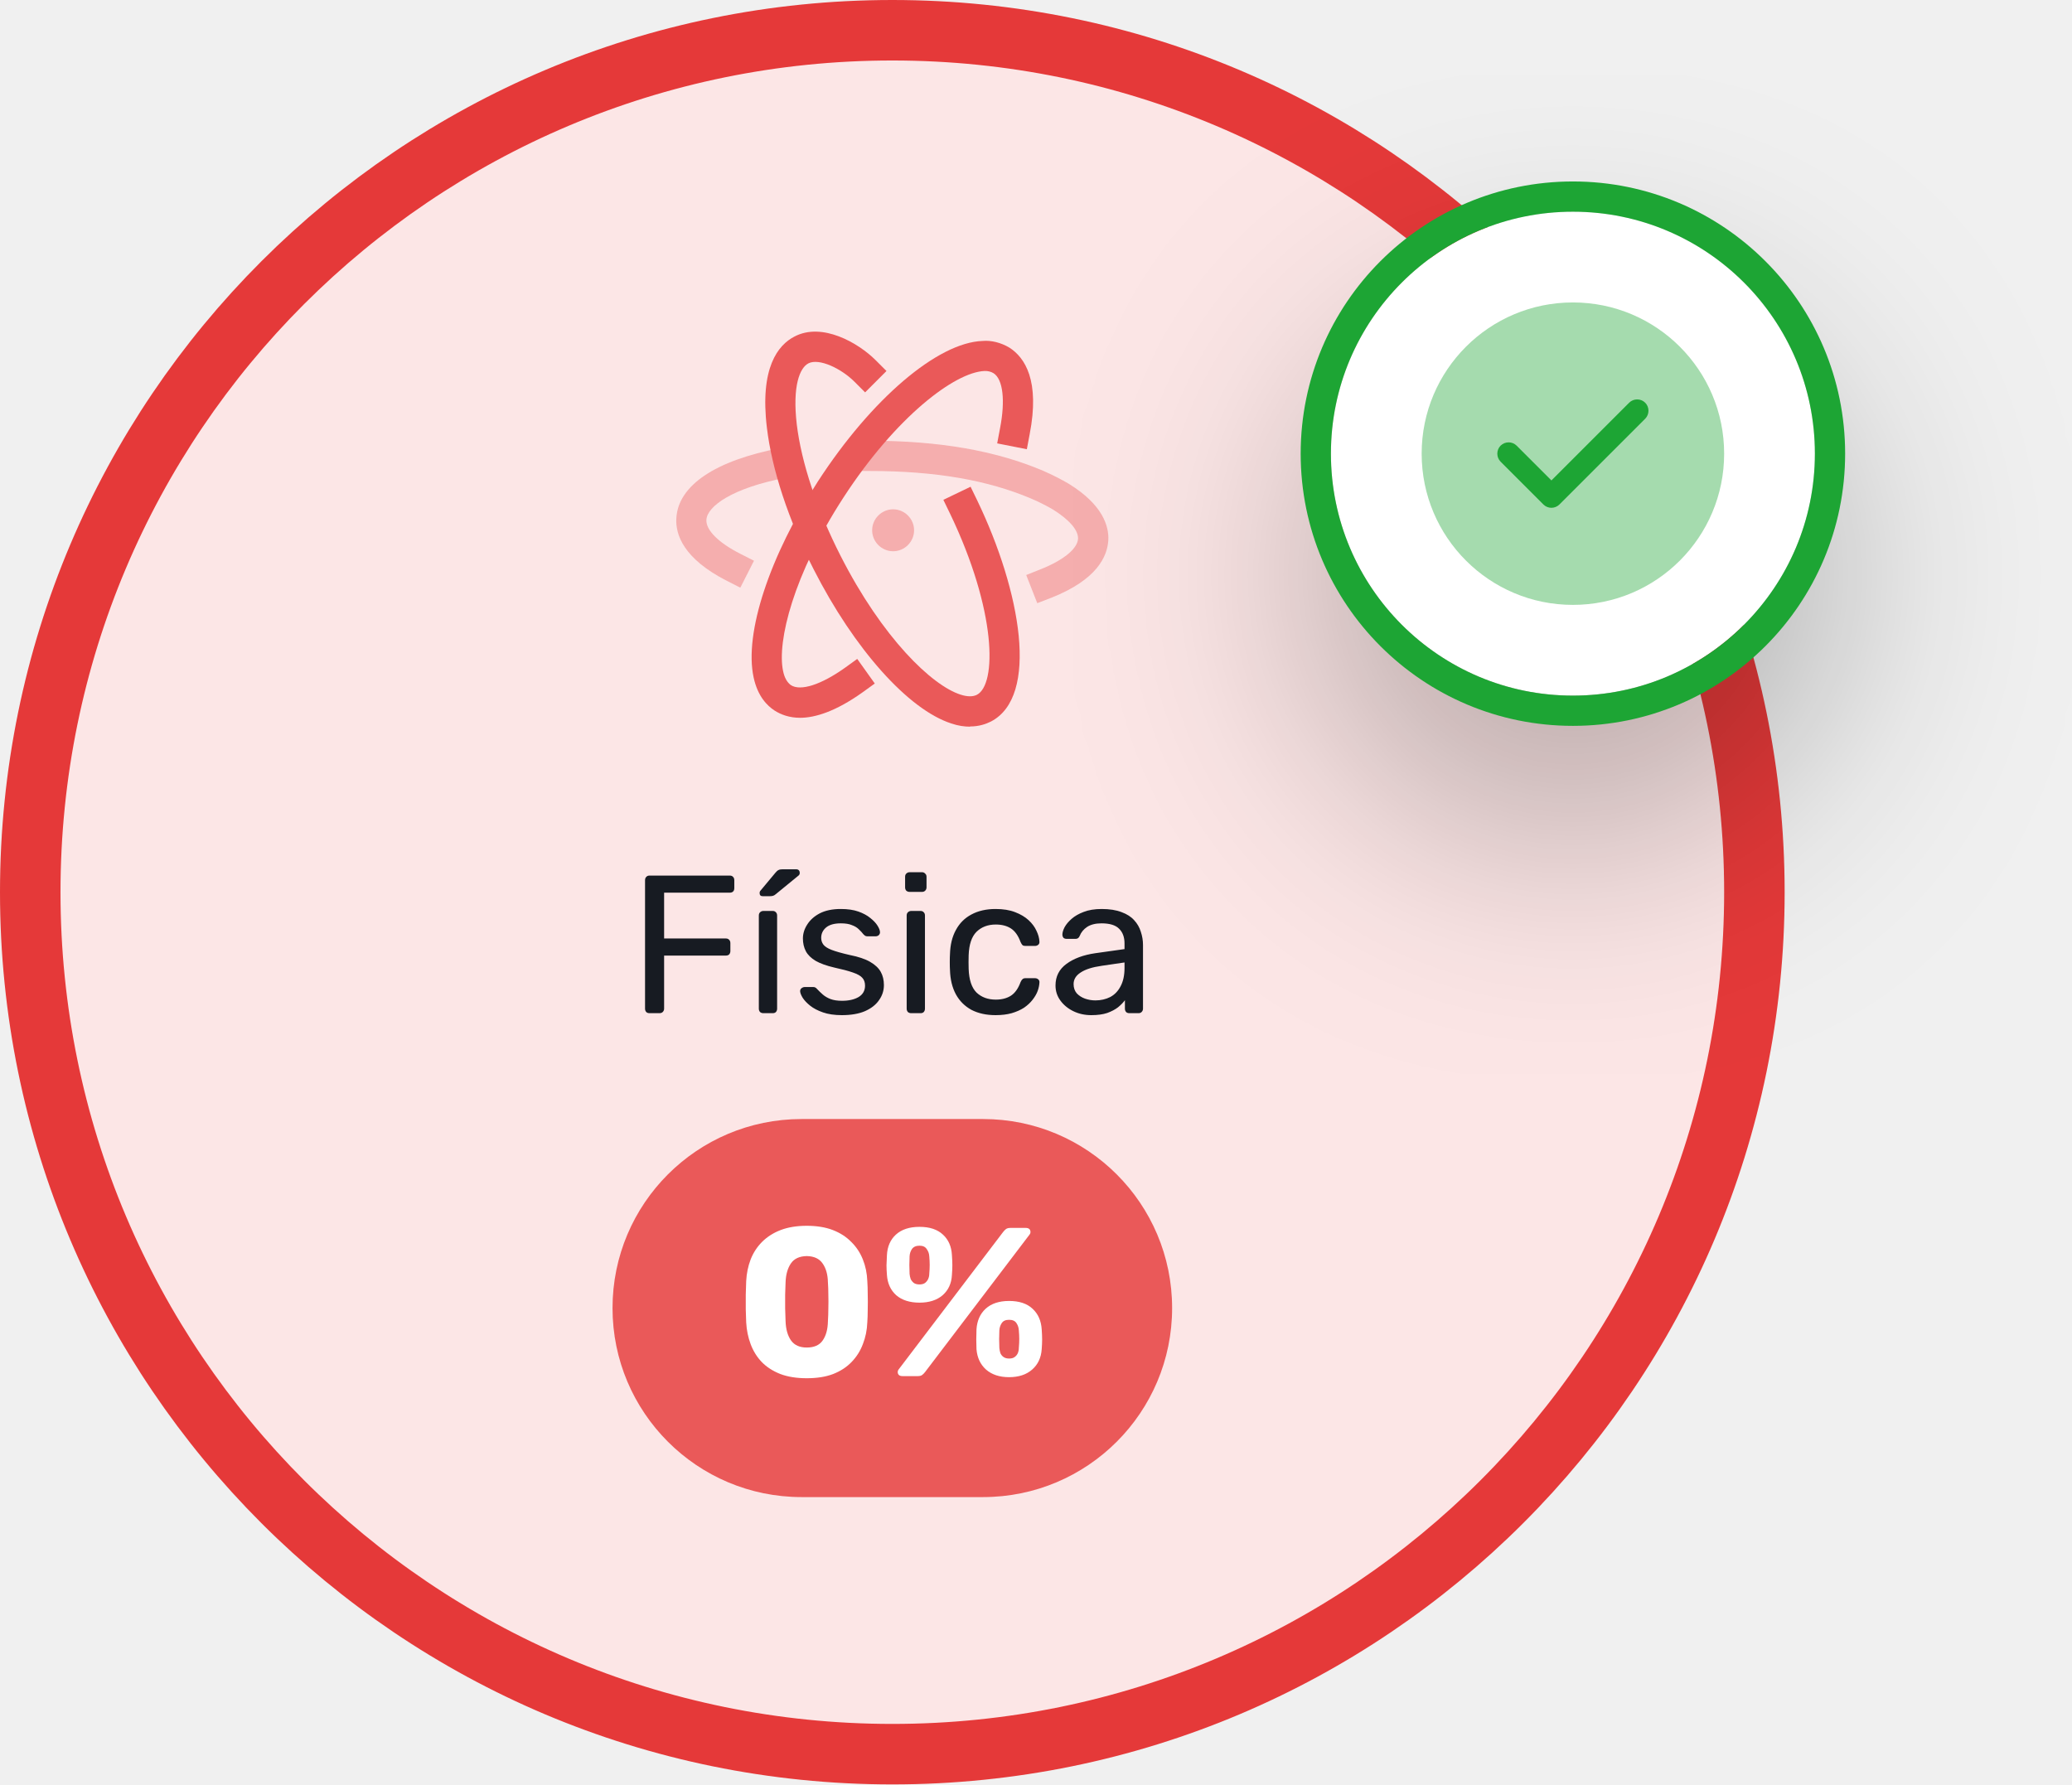
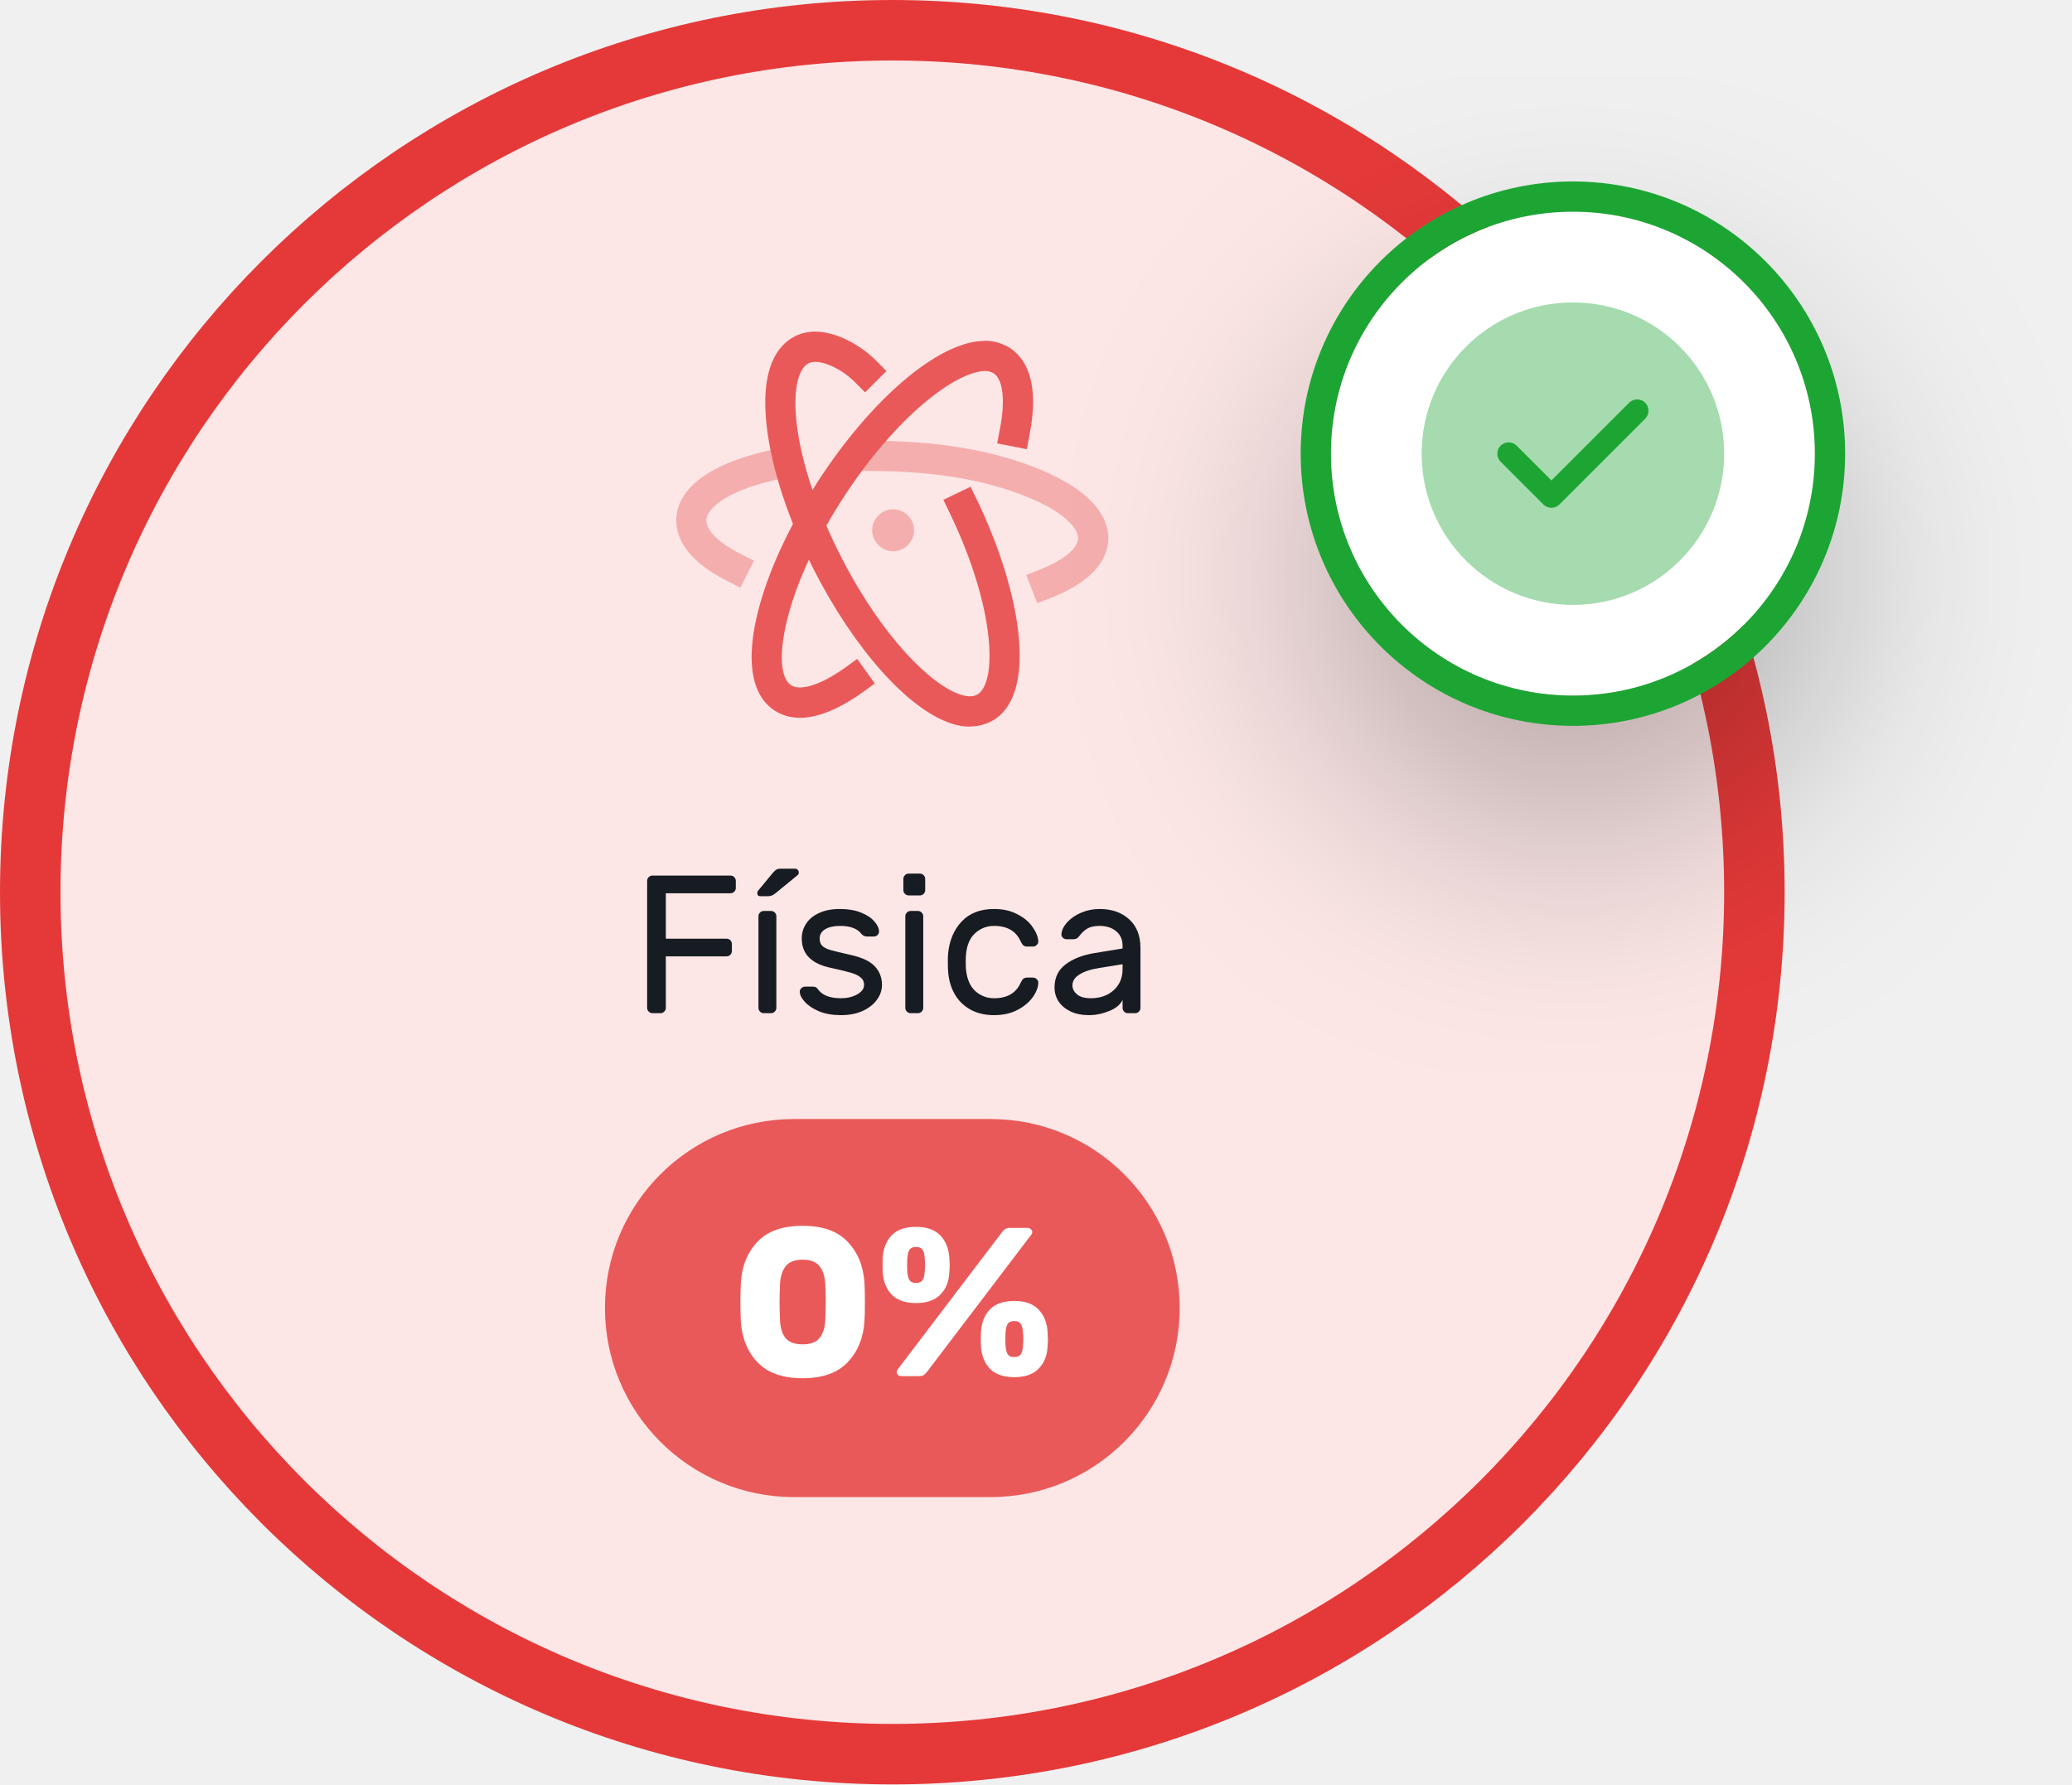
<svg xmlns="http://www.w3.org/2000/svg" width="137" height="118" viewBox="0 0 137 118" fill="none">
  <rect x="2" y="2" width="114" height="114" rx="57" fill="#FCE6E6" />
  <rect x="2" y="2" width="114" height="114" rx="57" stroke="#E53939" stroke-width="4" />
  <path opacity="0.4" d="M68.587 39.893L67.853 38.026L68.787 37.653C70.306 37.053 71.24 36.293 71.28 35.627C71.306 35.066 70.707 34.373 69.64 33.706C69.24 33.467 68.746 33.213 68.186 32.973C65.306 31.747 61.827 31.146 57.533 31.146H56.533V29.146H57.533C62.093 29.146 65.84 29.8 68.973 31.133C69.613 31.413 70.186 31.706 70.68 32C72.92 33.386 73.333 34.8 73.28 35.733C73.213 36.813 72.52 38.333 69.533 39.52L68.6 39.88L68.587 39.893Z" fill="#EA5959" />
  <path opacity="0.4" d="M48.96 38.867L48.067 38.413C45.187 36.947 44.654 35.347 44.72 34.267C44.84 32.107 47.28 30.453 51.614 29.627L52.6 29.44L52.974 31.4L51.987 31.587C48.413 32.267 46.76 33.48 46.707 34.373C46.667 35.053 47.507 35.893 48.96 36.627L49.853 37.08L48.947 38.867H48.96Z" fill="#EA5959" />
  <path d="M52.907 47.467C52.187 47.467 51.627 47.253 51.214 46.987C50.72 46.667 50.094 46.04 49.827 44.787C49.2 41.867 50.88 36.773 54.094 31.813C57.627 26.373 62 22.653 64.96 22.547C65.534 22.493 66.187 22.653 66.76 23C67.76 23.653 68.774 25.16 68.08 28.72L67.894 29.707L65.934 29.32L66.12 28.333C66.48 26.493 66.32 25.08 65.694 24.68C65.52 24.573 65.294 24.52 65.094 24.533C63.134 24.613 59.24 27.56 55.774 32.893C52.44 38.027 51.374 42.427 51.774 44.36C51.867 44.827 52.054 45.133 52.294 45.307C52.934 45.72 54.294 45.28 55.867 44.16L56.68 43.573L57.84 45.2L57.027 45.787C55.267 47.04 53.907 47.467 52.894 47.467H52.907Z" fill="#EA5959" />
  <path d="M64.134 48.053C63.774 48.053 63.361 48 62.894 47.84C60.054 46.92 56.481 42.92 53.801 37.653C52.134 34.387 51.041 31.067 50.708 28.294C50.227 24.32 51.441 22.814 52.534 22.253C54.361 21.294 56.748 22.667 57.907 23.827L58.614 24.534L57.201 25.947L56.494 25.24C55.627 24.373 54.161 23.667 53.454 24.027C52.881 24.32 52.388 25.52 52.681 28.053C52.987 30.6 54.014 33.68 55.574 36.747C58.347 42.2 61.627 45.333 63.508 45.933C63.961 46.08 64.321 46.08 64.588 45.947C65.921 45.267 65.894 40.373 62.814 33.96L62.374 33.053L64.174 32.187L64.614 33.093C67.507 39.107 68.734 46.067 65.507 47.72C65.188 47.88 64.734 48.04 64.147 48.04L64.134 48.053Z" fill="#EA5959" />
  <path opacity="0.4" fill-rule="evenodd" clip-rule="evenodd" d="M57.666 35.066C57.666 34.306 58.293 33.68 59.053 33.68C59.813 33.68 60.439 34.306 60.439 35.066C60.439 35.826 59.813 36.453 59.053 36.453C58.293 36.453 57.666 35.826 57.666 35.066Z" fill="#EA5959" />
-   <path d="M42.949 67C42.853 67 42.78 66.974 42.728 66.922C42.676 66.861 42.65 66.788 42.65 66.701V58.212C42.65 58.117 42.676 58.043 42.728 57.991C42.78 57.93 42.853 57.9 42.949 57.9H48.253C48.348 57.9 48.422 57.93 48.474 57.991C48.526 58.043 48.552 58.117 48.552 58.212V58.732C48.552 58.827 48.526 58.901 48.474 58.953C48.422 59.005 48.348 59.031 48.253 59.031H43.911V62.06H47.993C48.088 62.06 48.162 62.09 48.214 62.151C48.266 62.203 48.292 62.277 48.292 62.372V62.892C48.292 62.979 48.266 63.052 48.214 63.113C48.162 63.165 48.088 63.191 47.993 63.191H43.911V66.701C43.911 66.788 43.88 66.861 43.82 66.922C43.768 66.974 43.694 67 43.599 67H42.949ZM50.473 67C50.386 67 50.313 66.974 50.252 66.922C50.2 66.861 50.174 66.788 50.174 66.701V60.539C50.174 60.452 50.2 60.383 50.252 60.331C50.313 60.27 50.386 60.24 50.473 60.24H51.097C51.184 60.24 51.253 60.27 51.305 60.331C51.357 60.383 51.383 60.452 51.383 60.539V66.701C51.383 66.788 51.357 66.861 51.305 66.922C51.253 66.974 51.184 67 51.097 67H50.473ZM50.434 59.265C50.295 59.265 50.226 59.196 50.226 59.057C50.226 58.988 50.248 58.931 50.291 58.888L51.266 57.718C51.344 57.623 51.413 57.562 51.474 57.536C51.535 57.501 51.626 57.484 51.747 57.484H52.631C52.796 57.484 52.878 57.566 52.878 57.731C52.878 57.792 52.856 57.844 52.813 57.887L51.305 59.122C51.236 59.183 51.171 59.222 51.11 59.239C51.049 59.256 50.971 59.265 50.876 59.265H50.434ZM55.662 67.13C55.177 67.13 54.761 67.069 54.414 66.948C54.068 66.827 53.786 66.679 53.569 66.506C53.353 66.333 53.188 66.159 53.075 65.986C52.971 65.813 52.915 65.674 52.906 65.57C52.898 65.475 52.928 65.401 52.997 65.349C53.067 65.297 53.136 65.271 53.205 65.271H53.777C53.829 65.271 53.868 65.28 53.894 65.297C53.929 65.306 53.972 65.34 54.024 65.401C54.137 65.522 54.263 65.644 54.401 65.765C54.54 65.886 54.709 65.986 54.908 66.064C55.116 66.142 55.372 66.181 55.675 66.181C56.117 66.181 56.481 66.099 56.767 65.934C57.053 65.761 57.196 65.509 57.196 65.18C57.196 64.963 57.136 64.79 57.014 64.66C56.902 64.53 56.694 64.413 56.39 64.309C56.096 64.205 55.688 64.097 55.168 63.984C54.648 63.863 54.237 63.715 53.933 63.542C53.63 63.36 53.413 63.148 53.283 62.905C53.153 62.654 53.088 62.372 53.088 62.06C53.088 61.739 53.184 61.432 53.374 61.137C53.565 60.834 53.842 60.587 54.206 60.396C54.579 60.205 55.043 60.11 55.597 60.11C56.048 60.11 56.434 60.166 56.754 60.279C57.075 60.392 57.339 60.535 57.547 60.708C57.755 60.873 57.911 61.037 58.015 61.202C58.119 61.367 58.176 61.505 58.184 61.618C58.193 61.705 58.167 61.778 58.106 61.839C58.046 61.891 57.976 61.917 57.898 61.917H57.352C57.292 61.917 57.24 61.904 57.196 61.878C57.162 61.852 57.127 61.822 57.092 61.787C57.006 61.674 56.902 61.562 56.78 61.449C56.668 61.336 56.516 61.245 56.325 61.176C56.143 61.098 55.901 61.059 55.597 61.059C55.164 61.059 54.839 61.15 54.622 61.332C54.406 61.514 54.297 61.744 54.297 62.021C54.297 62.186 54.345 62.333 54.44 62.463C54.536 62.593 54.718 62.71 54.986 62.814C55.255 62.918 55.654 63.031 56.182 63.152C56.754 63.265 57.205 63.416 57.534 63.607C57.864 63.798 58.098 64.019 58.236 64.27C58.375 64.521 58.444 64.812 58.444 65.141C58.444 65.505 58.336 65.839 58.119 66.142C57.911 66.445 57.599 66.688 57.183 66.87C56.776 67.043 56.269 67.13 55.662 67.13ZM60.248 67C60.162 67 60.088 66.974 60.027 66.922C59.975 66.861 59.949 66.788 59.949 66.701V60.539C59.949 60.452 59.975 60.383 60.027 60.331C60.088 60.27 60.162 60.24 60.248 60.24H60.872C60.959 60.24 61.028 60.27 61.08 60.331C61.132 60.383 61.158 60.452 61.158 60.539V66.701C61.158 66.788 61.132 66.861 61.08 66.922C61.028 66.974 60.959 67 60.872 67H60.248ZM60.144 58.979C60.058 58.979 59.984 58.953 59.923 58.901C59.871 58.84 59.845 58.767 59.845 58.68V57.978C59.845 57.891 59.871 57.822 59.923 57.77C59.984 57.709 60.058 57.679 60.144 57.679H60.963C61.05 57.679 61.119 57.709 61.171 57.77C61.232 57.822 61.262 57.891 61.262 57.978V58.68C61.262 58.767 61.232 58.84 61.171 58.901C61.119 58.953 61.05 58.979 60.963 58.979H60.144ZM65.828 67.13C65.212 67.13 64.679 67.013 64.229 66.779C63.787 66.536 63.444 66.194 63.202 65.752C62.959 65.301 62.829 64.764 62.812 64.14C62.803 64.01 62.799 63.837 62.799 63.62C62.799 63.403 62.803 63.23 62.812 63.1C62.829 62.476 62.959 61.943 63.202 61.501C63.444 61.05 63.787 60.708 64.229 60.474C64.679 60.231 65.212 60.11 65.828 60.11C66.33 60.11 66.759 60.179 67.115 60.318C67.479 60.457 67.778 60.634 68.012 60.851C68.246 61.068 68.419 61.302 68.532 61.553C68.653 61.804 68.718 62.043 68.727 62.268C68.735 62.355 68.709 62.424 68.649 62.476C68.588 62.528 68.514 62.554 68.428 62.554H67.804C67.717 62.554 67.652 62.537 67.609 62.502C67.565 62.459 67.522 62.389 67.479 62.294C67.323 61.869 67.11 61.57 66.842 61.397C66.573 61.224 66.239 61.137 65.841 61.137C65.321 61.137 64.896 61.297 64.567 61.618C64.246 61.939 64.073 62.454 64.047 63.165C64.038 63.477 64.038 63.78 64.047 64.075C64.073 64.794 64.246 65.314 64.567 65.635C64.896 65.947 65.321 66.103 65.841 66.103C66.239 66.103 66.573 66.016 66.842 65.843C67.11 65.67 67.323 65.371 67.479 64.946C67.522 64.851 67.565 64.786 67.609 64.751C67.652 64.708 67.717 64.686 67.804 64.686H68.428C68.514 64.686 68.588 64.712 68.649 64.764C68.709 64.816 68.735 64.885 68.727 64.972C68.718 65.154 68.679 65.34 68.61 65.531C68.54 65.722 68.428 65.917 68.272 66.116C68.124 66.307 67.938 66.48 67.713 66.636C67.487 66.783 67.214 66.905 66.894 67C66.582 67.087 66.226 67.13 65.828 67.13ZM72.156 67.13C71.722 67.13 71.328 67.043 70.973 66.87C70.617 66.697 70.331 66.463 70.115 66.168C69.898 65.873 69.79 65.54 69.79 65.167C69.79 64.569 70.032 64.092 70.518 63.737C71.003 63.382 71.636 63.148 72.416 63.035L74.353 62.762V62.385C74.353 61.969 74.231 61.644 73.989 61.41C73.755 61.176 73.369 61.059 72.832 61.059C72.442 61.059 72.125 61.137 71.883 61.293C71.649 61.449 71.484 61.648 71.389 61.891C71.337 62.021 71.246 62.086 71.116 62.086H70.531C70.435 62.086 70.362 62.06 70.31 62.008C70.266 61.947 70.245 61.878 70.245 61.8C70.245 61.67 70.292 61.51 70.388 61.319C70.492 61.128 70.648 60.942 70.856 60.76C71.064 60.578 71.328 60.426 71.649 60.305C71.978 60.175 72.377 60.11 72.845 60.11C73.365 60.11 73.802 60.179 74.158 60.318C74.513 60.448 74.79 60.626 74.99 60.851C75.198 61.076 75.345 61.332 75.432 61.618C75.527 61.904 75.575 62.194 75.575 62.489V66.701C75.575 66.788 75.544 66.861 75.484 66.922C75.432 66.974 75.362 67 75.276 67H74.678C74.582 67 74.509 66.974 74.457 66.922C74.405 66.861 74.379 66.788 74.379 66.701V66.142C74.266 66.298 74.114 66.454 73.924 66.61C73.733 66.757 73.495 66.883 73.209 66.987C72.923 67.082 72.572 67.13 72.156 67.13ZM72.429 66.155C72.784 66.155 73.109 66.081 73.404 65.934C73.698 65.778 73.928 65.54 74.093 65.219C74.266 64.898 74.353 64.495 74.353 64.01V63.646L72.845 63.867C72.229 63.954 71.766 64.101 71.454 64.309C71.142 64.508 70.986 64.764 70.986 65.076C70.986 65.319 71.055 65.522 71.194 65.687C71.341 65.843 71.523 65.96 71.74 66.038C71.965 66.116 72.195 66.155 72.429 66.155Z" fill="#171B22" />
-   <rect x="40.5" y="74" width="37" height="25" rx="12.5" fill="#EA5959" />
-   <path d="M53.342 91.14C52.67 91.14 52.086 91.047 51.592 90.86C51.097 90.664 50.686 90.398 50.36 90.062C50.042 89.726 49.8 89.334 49.632 88.886C49.464 88.438 49.366 87.957 49.338 87.444C49.328 87.192 49.319 86.907 49.31 86.59C49.31 86.263 49.31 85.937 49.31 85.61C49.319 85.274 49.328 84.975 49.338 84.714C49.366 84.201 49.464 83.725 49.632 83.286C49.809 82.838 50.061 82.451 50.388 82.124C50.724 81.788 51.134 81.527 51.62 81.34C52.114 81.153 52.688 81.06 53.342 81.06C54.004 81.06 54.578 81.153 55.064 81.34C55.549 81.527 55.955 81.788 56.282 82.124C56.618 82.451 56.874 82.838 57.052 83.286C57.229 83.725 57.327 84.201 57.346 84.714C57.364 84.975 57.374 85.274 57.374 85.61C57.383 85.937 57.383 86.263 57.374 86.59C57.374 86.907 57.364 87.192 57.346 87.444C57.327 87.957 57.229 88.438 57.052 88.886C56.884 89.334 56.636 89.726 56.31 90.062C55.992 90.398 55.586 90.664 55.092 90.86C54.606 91.047 54.023 91.14 53.342 91.14ZM53.342 89.11C53.827 89.11 54.177 88.956 54.392 88.648C54.616 88.331 54.732 87.906 54.742 87.374C54.76 87.103 54.77 86.819 54.77 86.52C54.779 86.221 54.779 85.923 54.77 85.624C54.77 85.325 54.76 85.05 54.742 84.798C54.732 84.285 54.616 83.869 54.392 83.552C54.177 83.235 53.827 83.071 53.342 83.062C52.856 83.071 52.506 83.235 52.292 83.552C52.077 83.869 51.96 84.285 51.942 84.798C51.932 85.05 51.923 85.325 51.914 85.624C51.914 85.923 51.914 86.221 51.914 86.52C51.923 86.819 51.932 87.103 51.942 87.374C51.96 87.906 52.082 88.331 52.306 88.648C52.53 88.956 52.875 89.11 53.342 89.11ZM59.679 91C59.465 91 59.357 90.907 59.357 90.72C59.357 90.664 59.376 90.613 59.413 90.566L66.329 81.466C66.395 81.382 66.46 81.317 66.525 81.27C66.591 81.223 66.689 81.2 66.819 81.2H67.813C68.028 81.2 68.135 81.293 68.135 81.48C68.135 81.536 68.117 81.587 68.079 81.634L61.163 90.734C61.098 90.818 61.033 90.883 60.967 90.93C60.902 90.977 60.804 91 60.673 91H59.679ZM66.721 91.07C66.087 91.07 65.578 90.902 65.195 90.566C64.822 90.23 64.612 89.782 64.565 89.222C64.556 88.979 64.551 88.765 64.551 88.578C64.551 88.391 64.556 88.167 64.565 87.906C64.603 87.337 64.803 86.884 65.167 86.548C65.541 86.203 66.059 86.03 66.721 86.03C67.393 86.03 67.911 86.203 68.275 86.548C68.639 86.884 68.84 87.337 68.877 87.906C68.896 88.167 68.905 88.391 68.905 88.578C68.905 88.765 68.896 88.979 68.877 89.222C68.84 89.782 68.63 90.23 68.247 90.566C67.865 90.902 67.356 91.07 66.721 91.07ZM66.721 89.838C66.88 89.838 67.001 89.805 67.085 89.74C67.179 89.675 67.249 89.591 67.295 89.488C67.342 89.376 67.365 89.259 67.365 89.138C67.384 88.923 67.393 88.727 67.393 88.55C67.393 88.373 67.384 88.181 67.365 87.976C67.356 87.799 67.305 87.64 67.211 87.5C67.118 87.351 66.955 87.276 66.721 87.276C66.488 87.276 66.325 87.351 66.231 87.5C66.138 87.64 66.087 87.799 66.077 87.976C66.068 88.181 66.063 88.373 66.063 88.55C66.063 88.727 66.068 88.923 66.077 89.138C66.087 89.259 66.11 89.376 66.147 89.488C66.194 89.591 66.264 89.675 66.357 89.74C66.451 89.805 66.572 89.838 66.721 89.838ZM60.799 86.142C60.155 86.142 59.642 85.979 59.259 85.652C58.886 85.316 58.681 84.868 58.643 84.308C58.625 84.065 58.615 83.855 58.615 83.678C58.625 83.491 58.634 83.267 58.643 83.006C58.671 82.437 58.867 81.984 59.231 81.648C59.605 81.303 60.127 81.13 60.799 81.13C61.471 81.13 61.989 81.303 62.353 81.648C62.717 81.984 62.913 82.437 62.941 83.006C62.96 83.267 62.969 83.491 62.969 83.678C62.969 83.855 62.96 84.065 62.941 84.308C62.913 84.868 62.708 85.316 62.325 85.652C61.943 85.979 61.434 86.142 60.799 86.142ZM60.799 84.938C60.949 84.938 61.07 84.905 61.163 84.84C61.257 84.765 61.327 84.677 61.373 84.574C61.42 84.462 61.443 84.35 61.443 84.238C61.462 84.023 61.471 83.827 61.471 83.65C61.471 83.473 61.462 83.281 61.443 83.076C61.434 82.899 61.378 82.74 61.275 82.6C61.182 82.451 61.023 82.376 60.799 82.376C60.566 82.376 60.398 82.451 60.295 82.6C60.202 82.74 60.151 82.899 60.141 83.076C60.132 83.281 60.127 83.473 60.127 83.65C60.127 83.827 60.132 84.023 60.141 84.238C60.151 84.35 60.174 84.462 60.211 84.574C60.258 84.677 60.328 84.765 60.421 84.84C60.515 84.905 60.641 84.938 60.799 84.938Z" fill="white" />
-   <g filter="url(#filter0_d_16167_41088)">
+   <path d="M48.301 57.9C48.396 57.9 48.479 57.935 48.548 58.004C48.617 58.073 48.652 58.156 48.652 58.251V58.719C48.652 58.814 48.617 58.897 48.548 58.966C48.479 59.035 48.396 59.07 48.301 59.07H44.024V62.073H48.041C48.136 62.073 48.219 62.108 48.288 62.177C48.357 62.246 48.392 62.329 48.392 62.424V62.892C48.392 62.987 48.357 63.07 48.288 63.139C48.219 63.208 48.136 63.243 48.041 63.243H44.024V66.649C44.024 66.744 43.989 66.827 43.92 66.896C43.851 66.965 43.768 67 43.673 67H43.14C43.045 67 42.962 66.965 42.893 66.896C42.824 66.827 42.789 66.744 42.789 66.649V58.251C42.789 58.156 42.824 58.073 42.893 58.004C42.962 57.935 43.045 57.9 43.14 57.9H48.301ZM51.332 66.649C51.332 66.744 51.297 66.827 51.228 66.896C51.158 66.965 51.076 67 50.981 67H50.5C50.404 67 50.322 66.965 50.253 66.896C50.184 66.827 50.149 66.744 50.149 66.649V60.591C50.149 60.496 50.184 60.413 50.253 60.344C50.322 60.275 50.404 60.24 50.5 60.24H50.981C51.076 60.24 51.158 60.275 51.228 60.344C51.297 60.413 51.332 60.496 51.332 60.591V66.649ZM51.124 57.692C51.219 57.588 51.297 57.523 51.358 57.497C51.419 57.462 51.501 57.445 51.605 57.445H52.567C52.645 57.445 52.706 57.471 52.749 57.523C52.792 57.566 52.814 57.627 52.814 57.705C52.814 57.766 52.792 57.818 52.749 57.861L51.306 59.044C51.211 59.122 51.124 59.178 51.046 59.213C50.977 59.248 50.881 59.265 50.76 59.265H50.279C50.14 59.265 50.071 59.196 50.071 59.057C50.071 58.988 50.093 58.931 50.136 58.888L51.124 57.692ZM54.91 63.997C53.644 63.728 53.012 63.083 53.012 62.06C53.012 61.705 53.107 61.38 53.298 61.085C53.488 60.79 53.77 60.556 54.143 60.383C54.524 60.201 54.988 60.11 55.534 60.11C56.071 60.11 56.535 60.188 56.925 60.344C57.315 60.5 57.609 60.695 57.809 60.929C58.017 61.163 58.121 61.388 58.121 61.605C58.121 61.692 58.086 61.77 58.017 61.839C57.947 61.9 57.865 61.93 57.77 61.93H57.341C57.176 61.93 57.046 61.869 56.951 61.748C56.682 61.401 56.21 61.228 55.534 61.228C55.135 61.228 54.81 61.302 54.559 61.449C54.316 61.596 54.195 61.8 54.195 62.06C54.195 62.277 54.255 62.441 54.377 62.554C54.498 62.667 54.68 62.758 54.923 62.827C55.165 62.896 55.594 63 56.21 63.139C56.972 63.304 57.514 63.555 57.835 63.893C58.155 64.231 58.316 64.643 58.316 65.128C58.316 65.483 58.203 65.813 57.978 66.116C57.761 66.419 57.445 66.666 57.029 66.857C56.621 67.039 56.145 67.13 55.599 67.13C55.061 67.13 54.585 67.048 54.169 66.883C53.761 66.71 53.445 66.502 53.22 66.259C52.994 66.016 52.882 65.787 52.882 65.57C52.882 65.483 52.916 65.41 52.986 65.349C53.055 65.28 53.137 65.245 53.233 65.245H53.701C53.779 65.245 53.848 65.254 53.909 65.271C53.969 65.288 54.026 65.336 54.078 65.414C54.364 65.813 54.871 66.012 55.599 66.012C56.006 66.012 56.361 65.93 56.665 65.765C56.977 65.592 57.133 65.379 57.133 65.128C57.133 64.92 57.055 64.755 56.899 64.634C56.751 64.504 56.535 64.4 56.249 64.322C55.963 64.235 55.516 64.127 54.91 63.997ZM61.174 58.862C61.174 58.957 61.139 59.04 61.07 59.109C61 59.178 60.918 59.213 60.823 59.213H60.082C59.986 59.213 59.904 59.178 59.835 59.109C59.765 59.04 59.731 58.957 59.731 58.862V58.121C59.731 58.026 59.765 57.943 59.835 57.874C59.904 57.805 59.986 57.77 60.082 57.77H60.823C60.918 57.77 61 57.805 61.07 57.874C61.139 57.943 61.174 58.026 61.174 58.121V58.862ZM61.044 66.649C61.044 66.744 61.009 66.827 60.94 66.896C60.87 66.965 60.788 67 60.693 67H60.212C60.116 67 60.034 66.965 59.965 66.896C59.895 66.827 59.861 66.744 59.861 66.649V60.591C59.861 60.496 59.895 60.413 59.965 60.344C60.034 60.275 60.116 60.24 60.212 60.24H60.693C60.788 60.24 60.87 60.275 60.94 60.344C61.009 60.413 61.044 60.496 61.044 60.591V66.649ZM65.727 66.012C66.593 66.012 67.178 65.674 67.481 64.998C67.542 64.868 67.603 64.777 67.663 64.725C67.724 64.673 67.806 64.647 67.91 64.647H68.3C68.396 64.647 68.478 64.682 68.547 64.751C68.617 64.812 68.651 64.885 68.651 64.972C68.651 65.267 68.534 65.583 68.3 65.921C68.067 66.259 67.728 66.545 67.287 66.779C66.844 67.013 66.325 67.13 65.727 67.13C65.111 67.13 64.578 67 64.127 66.74C63.677 66.48 63.33 66.125 63.087 65.674C62.845 65.215 62.711 64.703 62.684 64.14C62.676 64.036 62.672 63.837 62.672 63.542C62.672 63.334 62.676 63.187 62.684 63.1C62.763 62.216 63.062 61.497 63.581 60.942C64.102 60.387 64.817 60.11 65.727 60.11C66.325 60.11 66.84 60.227 67.273 60.461C67.716 60.686 68.049 60.968 68.275 61.306C68.508 61.635 68.634 61.947 68.651 62.242C68.66 62.337 68.626 62.42 68.547 62.489C68.478 62.558 68.396 62.593 68.3 62.593H67.91C67.806 62.593 67.724 62.567 67.663 62.515C67.603 62.463 67.542 62.372 67.481 62.242C67.178 61.566 66.593 61.228 65.727 61.228C65.25 61.228 64.834 61.388 64.478 61.709C64.123 62.03 63.919 62.515 63.867 63.165C63.859 63.26 63.855 63.416 63.855 63.633C63.855 63.832 63.859 63.98 63.867 64.075C63.928 64.725 64.132 65.21 64.478 65.531C64.834 65.852 65.25 66.012 65.727 66.012ZM74.224 62.723V62.554C74.224 62.129 74.081 61.804 73.795 61.579C73.518 61.345 73.154 61.228 72.703 61.228C72.357 61.228 72.084 61.289 71.884 61.41C71.694 61.523 71.512 61.696 71.338 61.93C71.286 61.999 71.23 62.047 71.169 62.073C71.109 62.099 71.026 62.112 70.922 62.112H70.532C70.437 62.112 70.35 62.077 70.272 62.008C70.203 61.939 70.173 61.856 70.181 61.761C70.207 61.501 70.333 61.245 70.558 60.994C70.792 60.734 71.1 60.522 71.481 60.357C71.863 60.192 72.27 60.11 72.703 60.11C73.509 60.11 74.159 60.335 74.653 60.786C75.156 61.237 75.407 61.869 75.407 62.684V66.649C75.407 66.744 75.373 66.827 75.303 66.896C75.234 66.965 75.152 67 75.056 67H74.575C74.48 67 74.398 66.965 74.328 66.896C74.259 66.827 74.224 66.744 74.224 66.649V66.116C74.086 66.428 73.791 66.675 73.34 66.857C72.89 67.039 72.439 67.13 71.988 67.13C71.546 67.13 71.152 67.052 70.805 66.896C70.459 66.731 70.19 66.51 69.999 66.233C69.817 65.956 69.726 65.644 69.726 65.297C69.726 64.647 69.969 64.14 70.454 63.776C70.94 63.403 71.585 63.152 72.391 63.022L74.224 62.723ZM74.224 63.763L72.69 64.01C72.127 64.097 71.689 64.24 71.377 64.439C71.065 64.63 70.909 64.872 70.909 65.167C70.909 65.384 71.009 65.579 71.208 65.752C71.408 65.925 71.711 66.012 72.118 66.012C72.742 66.012 73.249 65.834 73.639 65.479C74.029 65.124 74.224 64.66 74.224 64.088V63.763Z" fill="#171B22" />
+   <rect x="40" y="74" width="38" height="25" rx="12.5" fill="#EA5959" />
+   <path d="M57.158 84.854C57.177 85.115 57.186 85.535 57.186 86.114C57.186 86.683 57.177 87.094 57.158 87.346C57.093 88.457 56.724 89.367 56.052 90.076C55.389 90.785 54.395 91.14 53.07 91.14C51.745 91.14 50.746 90.785 50.074 90.076C49.411 89.367 49.047 88.457 48.982 87.346C48.963 86.842 48.954 86.431 48.954 86.114C48.954 85.797 48.963 85.377 48.982 84.854C49.047 83.743 49.411 82.833 50.074 82.124C50.746 81.415 51.745 81.06 53.07 81.06C54.395 81.06 55.389 81.415 56.052 82.124C56.724 82.833 57.093 83.743 57.158 84.854ZM54.568 84.924C54.54 84.411 54.414 84.014 54.19 83.734C53.966 83.445 53.593 83.3 53.07 83.3C52.547 83.3 52.174 83.445 51.95 83.734C51.726 84.014 51.6 84.411 51.572 84.924C51.553 85.428 51.544 85.815 51.544 86.086C51.544 86.338 51.553 86.735 51.572 87.276C51.591 87.789 51.712 88.191 51.936 88.48C52.169 88.76 52.547 88.9 53.07 88.9C53.593 88.9 53.966 88.76 54.19 88.48C54.423 88.191 54.549 87.789 54.568 87.276C54.587 87.005 54.596 86.609 54.596 86.086C54.596 85.563 54.587 85.176 54.568 84.924ZM62.765 84.182C62.737 84.77 62.536 85.251 62.163 85.624C61.799 85.988 61.267 86.17 60.567 86.17C59.867 86.17 59.335 85.988 58.971 85.624C58.616 85.26 58.415 84.779 58.369 84.182C58.359 84.061 58.355 83.888 58.355 83.664C58.355 83.431 58.359 83.249 58.369 83.118C58.415 82.521 58.616 82.04 58.971 81.676C59.335 81.312 59.867 81.13 60.567 81.13C61.267 81.13 61.794 81.312 62.149 81.676C62.513 82.04 62.718 82.521 62.765 83.118C62.783 83.379 62.793 83.561 62.793 83.664C62.793 83.767 62.783 83.939 62.765 84.182ZM66.265 81.466C66.339 81.373 66.409 81.307 66.475 81.27C66.549 81.223 66.647 81.2 66.769 81.2H67.917C68.019 81.2 68.099 81.228 68.155 81.284C68.22 81.331 68.253 81.396 68.253 81.48C68.253 81.536 68.234 81.587 68.197 81.634L61.281 90.734C61.206 90.827 61.131 90.897 61.057 90.944C60.991 90.981 60.898 91 60.777 91H59.629C59.526 91 59.442 90.977 59.377 90.93C59.321 90.874 59.293 90.804 59.293 90.72C59.293 90.664 59.311 90.613 59.349 90.566L66.265 81.466ZM60.567 84.84C60.763 84.84 60.903 84.784 60.987 84.672C61.071 84.56 61.122 84.373 61.141 84.112C61.159 83.888 61.169 83.734 61.169 83.65C61.169 83.547 61.159 83.393 61.141 83.188C61.122 82.927 61.071 82.74 60.987 82.628C60.903 82.516 60.763 82.46 60.567 82.46C60.371 82.46 60.231 82.516 60.147 82.628C60.063 82.74 60.011 82.927 59.993 83.188C59.983 83.291 59.979 83.445 59.979 83.65C59.979 83.846 59.983 84 59.993 84.112C60.011 84.373 60.063 84.56 60.147 84.672C60.231 84.784 60.371 84.84 60.567 84.84ZM69.261 89.082C69.233 89.67 69.032 90.151 68.659 90.524C68.295 90.888 67.763 91.07 67.063 91.07C66.363 91.07 65.831 90.888 65.467 90.524C65.112 90.16 64.911 89.679 64.865 89.082C64.855 88.961 64.851 88.788 64.851 88.564C64.851 88.331 64.855 88.149 64.865 88.018C64.911 87.421 65.112 86.94 65.467 86.576C65.831 86.212 66.363 86.03 67.063 86.03C67.763 86.03 68.29 86.212 68.645 86.576C69.009 86.94 69.214 87.421 69.261 88.018C69.279 88.279 69.289 88.461 69.289 88.564C69.289 88.667 69.279 88.839 69.261 89.082ZM67.063 89.74C67.259 89.74 67.399 89.684 67.483 89.572C67.567 89.46 67.618 89.273 67.637 89.012C67.655 88.788 67.665 88.634 67.665 88.55C67.665 88.447 67.655 88.293 67.637 88.088C67.618 87.827 67.567 87.64 67.483 87.528C67.399 87.416 67.259 87.36 67.063 87.36C66.867 87.36 66.727 87.416 66.643 87.528C66.559 87.64 66.507 87.827 66.489 88.088C66.479 88.191 66.475 88.345 66.475 88.55C66.475 88.746 66.479 88.9 66.489 89.012C66.507 89.273 66.559 89.46 66.643 89.572C66.727 89.684 66.867 89.74 67.063 89.74Z" fill="white" />
+   <g filter="url(#filter0_d_34428_7925)">
    <rect x="88" y="14" width="32" height="32" rx="16" fill="white" />
    <rect x="87" y="13" width="34" height="34" rx="17" stroke="#1DA534" stroke-width="2" />
    <path opacity="0.4" d="M104 40C109.523 40 114 35.523 114 30C114 24.477 109.523 20 104 20C98.477 20 94 24.477 94 30C94 35.523 98.477 40 104 40Z" fill="#1DA534" />
    <path d="M102.579 33.58C102.379 33.58 102.189 33.5 102.049 33.36L99.219 30.53C98.93 30.24 98.93 29.76 99.219 29.47C99.51 29.18 99.99 29.18 100.279 29.47L102.579 31.77L107.719 26.63C108.009 26.34 108.489 26.34 108.779 26.63C109.069 26.92 109.069 27.4 108.779 27.69L103.109 33.36C102.969 33.5 102.779 33.58 102.579 33.58Z" fill="#1DA534" />
  </g>
  <defs>
-     <filter id="filter0_d_16167_41088" x="71" y="5" width="66" height="66" filterUnits="userSpaceOnUse" color-interpolation-filters="sRGB">
+     <filter id="filter0_d_34428_7925" x="71" y="5" width="66" height="66" filterUnits="userSpaceOnUse" color-interpolation-filters="sRGB">
      <feFlood flood-opacity="0" result="BackgroundImageFix" />
      <feColorMatrix in="SourceAlpha" type="matrix" values="0 0 0 0 0 0 0 0 0 0 0 0 0 0 0 0 0 0 127 0" result="hardAlpha" />
      <feOffset dy="8" />
      <feGaussianBlur stdDeviation="7.5" />
      <feColorMatrix type="matrix" values="0 0 0 0 0 0 0 0 0 0 0 0 0 0 0 0 0 0 0.25 0" />
-       <feBlend mode="normal" in2="BackgroundImageFix" result="effect1_dropShadow_16167_41088" />
-       <feBlend mode="normal" in="SourceGraphic" in2="effect1_dropShadow_16167_41088" result="shape" />
+       <feBlend mode="normal" in2="BackgroundImageFix" result="effect1_dropShadow_34428_7925" />
+       <feBlend mode="normal" in="SourceGraphic" in2="effect1_dropShadow_34428_7925" result="shape" />
    </filter>
  </defs>
</svg>
